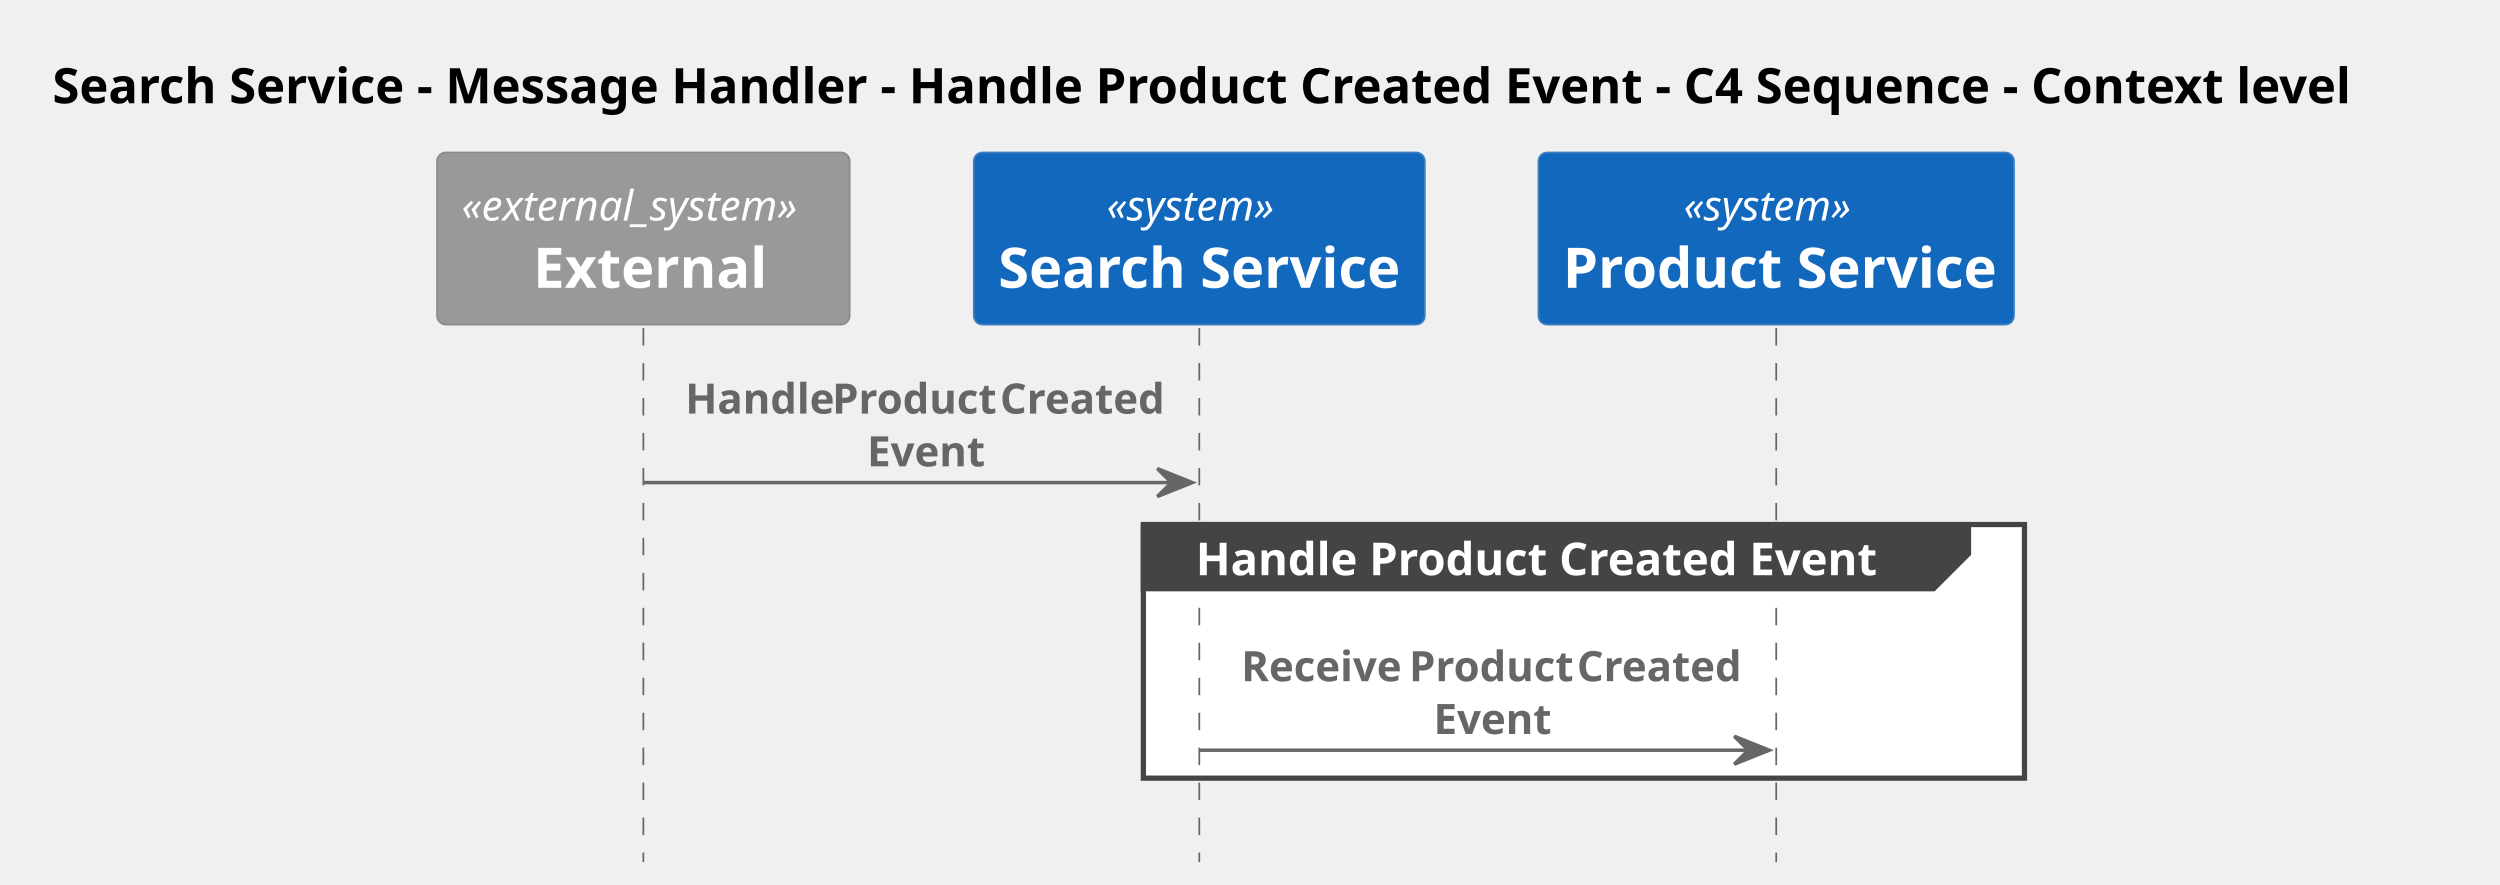
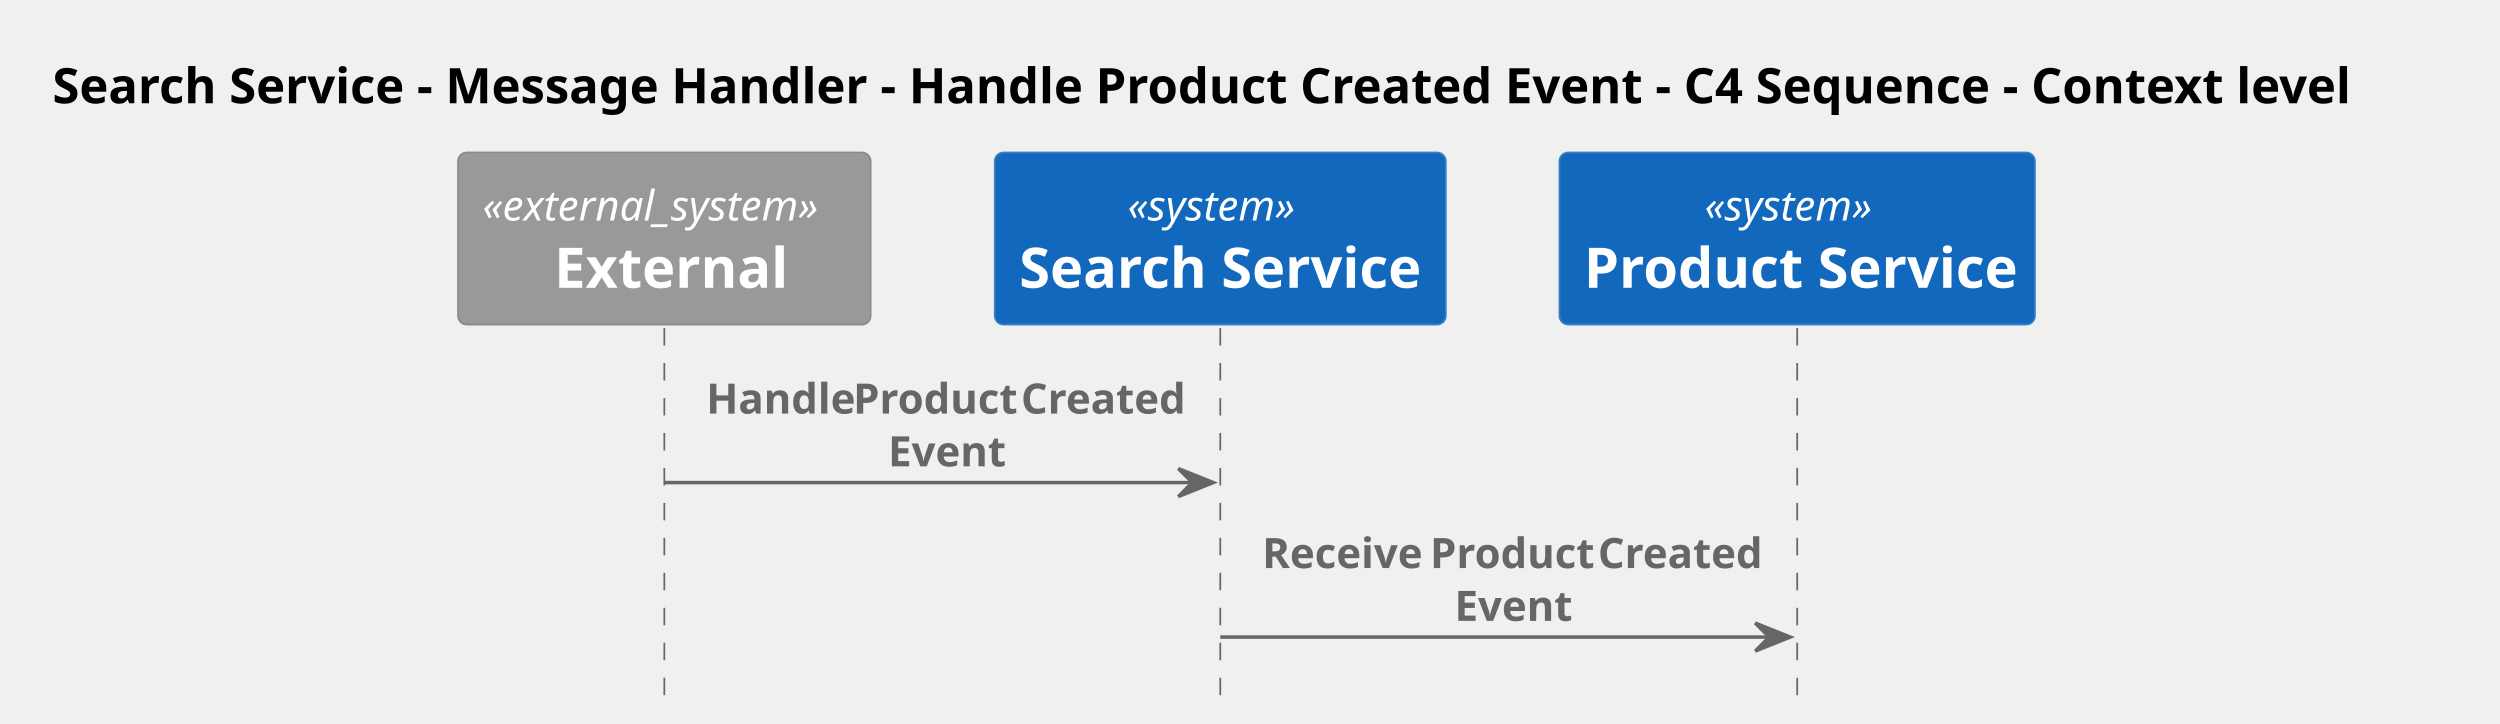
- <svg xmlns="http://www.w3.org/2000/svg" contentStyleType="text/css" height="253px" preserveAspectRatio="none" style="width:715px;height:253px;background:#FFFFFF;" version="1.1" viewBox="0 0 715 253" width="715px" zoomAndPan="magnify">
+ <svg xmlns="http://www.w3.org/2000/svg" contentStyleType="text/css" height="207px" preserveAspectRatio="none" style="width:715px;height:207px;background:#FFFFFF;" version="1.1" viewBox="0 0 715 207" width="715px" zoomAndPan="magnify">
  <defs />
  <g>
    <text fill="#000000" font-family="sans-serif" font-size="14" font-weight="bold" lengthAdjust="spacing" textLength="682" x="15" y="29.533">Search Service - Message Handler - Handle Product Created Event - C4 Sequence - Context level</text>
-     <rect fill="#FFFFFF" height="72.539" style="stroke:#FFFFFF;stroke-width:1.0;" width="252" x="327" y="150.016" />
-     <line style="stroke:#666666;stroke-width:0.5;stroke-dasharray:5.0,5.0;" x1="184" x2="184" y1="93.828" y2="246.555" />
-     <line style="stroke:#666666;stroke-width:0.5;stroke-dasharray:5.0,5.0;" x1="343" x2="343" y1="93.828" y2="246.555" />
-     <line style="stroke:#666666;stroke-width:0.5;stroke-dasharray:5.0,5.0;" x1="508" x2="508" y1="93.828" y2="246.555" />
-     <rect fill="#999999" height="49.219" rx="2.5" ry="2.5" style="stroke:#8A8A8A;stroke-width:0.5;" width="118" x="125" y="43.609" />
-     <text fill="#FFFFFF" font-family="sans-serif" font-size="12" font-style="italic" lengthAdjust="spacing" textLength="104" x="132" y="63.066">«external_system»</text>
-     <text fill="#FFFFFF" font-family="sans-serif" font-size="16" font-weight="bold" lengthAdjust="spacing" textLength="63" x="152.5" y="82.312">External</text>
-     <rect fill="#1168BD" height="49.219" rx="2.5" ry="2.5" style="stroke:#3C7FC0;stroke-width:0.5;" width="129" x="278.5" y="43.609" />
-     <text fill="#FFFFFF" font-family="sans-serif" font-size="12" font-style="italic" lengthAdjust="spacing" textLength="53" x="316.5" y="63.066">«system»</text>
-     <text fill="#FFFFFF" font-family="sans-serif" font-size="16" font-weight="bold" lengthAdjust="spacing" textLength="115" x="285.5" y="82.312">Search Service</text>
-     <rect fill="#1168BD" height="49.219" rx="2.5" ry="2.5" style="stroke:#3C7FC0;stroke-width:0.5;" width="136" x="440" y="43.609" />
-     <text fill="#FFFFFF" font-family="sans-serif" font-size="12" font-style="italic" lengthAdjust="spacing" textLength="53" x="481.5" y="63.066">«system»</text>
-     <text fill="#FFFFFF" font-family="sans-serif" font-size="16" font-weight="bold" lengthAdjust="spacing" textLength="122" x="447" y="82.312">Product Service</text>
-     <polygon fill="#666666" points="331,134.016,341,138.016,331,142.016,335,138.016" style="stroke:#666666;stroke-width:1.0;" />
-     <line style="stroke:#666666;stroke-width:1.0;" x1="184" x2="337" y1="138.016" y2="138.016" />
-     <text fill="#666666" font-family="sans-serif" font-size="12" font-weight="bold" lengthAdjust="spacing" textLength="39" x="196" y="118.285">Handle</text>
-     <text fill="#666666" font-family="sans-serif" font-size="12" font-weight="bold" lengthAdjust="spacing" textLength="3" x="235" y="118.285"> </text>
-     <text fill="#666666" font-family="sans-serif" font-size="12" font-weight="bold" lengthAdjust="spacing" textLength="45" x="238" y="118.285">Product</text>
-     <text fill="#666666" font-family="sans-serif" font-size="12" font-weight="bold" lengthAdjust="spacing" textLength="3" x="283" y="118.285"> </text>
-     <text fill="#666666" font-family="sans-serif" font-size="12" font-weight="bold" lengthAdjust="spacing" textLength="45" x="286" y="118.285">Created</text>
-     <text fill="#666666" font-family="sans-serif" font-size="12" font-weight="bold" lengthAdjust="spacing" textLength="31" x="248" y="133.379">Event</text>
-     <path d="M327,150.016 L563,150.016 L563,158.367 L553,168.367 L327,168.367 L327,150.016 " fill="#444444" style="stroke:#444444;stroke-width:1.5;" />
-     <rect fill="none" height="72.539" style="stroke:#444444;stroke-width:1.5;" width="252" x="327" y="150.016" />
-     <text fill="#FFFFFF" font-family="sans-serif" font-size="13" font-weight="bold" lengthAdjust="spacing" textLength="191" x="342" y="164.511">Handle Product Created Event</text>
-     <polygon fill="#666666" points="496,210.555,506,214.555,496,218.555,500,214.555" style="stroke:#666666;stroke-width:1.0;" />
-     <line style="stroke:#666666;stroke-width:1.0;" x1="343" x2="502" y1="214.555" y2="214.555" />
-     <text fill="#666666" font-family="sans-serif" font-size="12" font-weight="bold" lengthAdjust="spacing" textLength="45" x="355" y="194.824">Receive</text>
-     <text fill="#666666" font-family="sans-serif" font-size="12" font-weight="bold" lengthAdjust="spacing" textLength="3" x="400" y="194.824"> </text>
-     <text fill="#666666" font-family="sans-serif" font-size="12" font-weight="bold" lengthAdjust="spacing" textLength="45" x="403" y="194.824">Product</text>
-     <text fill="#666666" font-family="sans-serif" font-size="12" font-weight="bold" lengthAdjust="spacing" textLength="3" x="448" y="194.824"> </text>
-     <text fill="#666666" font-family="sans-serif" font-size="12" font-weight="bold" lengthAdjust="spacing" textLength="45" x="451" y="194.824">Created</text>
-     <text fill="#666666" font-family="sans-serif" font-size="12" font-weight="bold" lengthAdjust="spacing" textLength="31" x="410" y="209.918">Event</text>
+     <line style="stroke:#666666;stroke-width:0.5;stroke-dasharray:5.0,5.0;" x1="190" x2="190" y1="93.828" y2="200.203" />
+     <line style="stroke:#666666;stroke-width:0.5;stroke-dasharray:5.0,5.0;" x1="349" x2="349" y1="93.828" y2="200.203" />
+     <line style="stroke:#666666;stroke-width:0.5;stroke-dasharray:5.0,5.0;" x1="514" x2="514" y1="93.828" y2="200.203" />
+     <rect fill="#999999" height="49.219" rx="2.5" ry="2.5" style="stroke:#8A8A8A;stroke-width:0.5;" width="118" x="131" y="43.609" />
+     <text fill="#FFFFFF" font-family="sans-serif" font-size="12" font-style="italic" lengthAdjust="spacing" textLength="104" x="138" y="63.066">«external_system»</text>
+     <text fill="#FFFFFF" font-family="sans-serif" font-size="16" font-weight="bold" lengthAdjust="spacing" textLength="63" x="158.5" y="82.312">External</text>
+     <rect fill="#1168BD" height="49.219" rx="2.5" ry="2.5" style="stroke:#3C7FC0;stroke-width:0.5;" width="129" x="284.5" y="43.609" />
+     <text fill="#FFFFFF" font-family="sans-serif" font-size="12" font-style="italic" lengthAdjust="spacing" textLength="53" x="322.5" y="63.066">«system»</text>
+     <text fill="#FFFFFF" font-family="sans-serif" font-size="16" font-weight="bold" lengthAdjust="spacing" textLength="115" x="291.5" y="82.312">Search Service</text>
+     <rect fill="#1168BD" height="49.219" rx="2.5" ry="2.5" style="stroke:#3C7FC0;stroke-width:0.5;" width="136" x="446" y="43.609" />
+     <text fill="#FFFFFF" font-family="sans-serif" font-size="12" font-style="italic" lengthAdjust="spacing" textLength="53" x="487.5" y="63.066">«system»</text>
+     <text fill="#FFFFFF" font-family="sans-serif" font-size="16" font-weight="bold" lengthAdjust="spacing" textLength="122" x="453" y="82.312">Product Service</text>
+     <polygon fill="#666666" points="337,134.016,347,138.016,337,142.016,341,138.016" style="stroke:#666666;stroke-width:1.0;" />
+     <line style="stroke:#666666;stroke-width:1.0;" x1="190" x2="343" y1="138.016" y2="138.016" />
+     <text fill="#666666" font-family="sans-serif" font-size="12" font-weight="bold" lengthAdjust="spacing" textLength="39" x="202" y="118.285">Handle</text>
+     <text fill="#666666" font-family="sans-serif" font-size="12" font-weight="bold" lengthAdjust="spacing" textLength="3" x="241" y="118.285"> </text>
+     <text fill="#666666" font-family="sans-serif" font-size="12" font-weight="bold" lengthAdjust="spacing" textLength="45" x="244" y="118.285">Product</text>
+     <text fill="#666666" font-family="sans-serif" font-size="12" font-weight="bold" lengthAdjust="spacing" textLength="3" x="289" y="118.285"> </text>
+     <text fill="#666666" font-family="sans-serif" font-size="12" font-weight="bold" lengthAdjust="spacing" textLength="45" x="292" y="118.285">Created</text>
+     <text fill="#666666" font-family="sans-serif" font-size="12" font-weight="bold" lengthAdjust="spacing" textLength="31" x="254" y="133.379">Event</text>
+     <polygon fill="#666666" points="502,178.203,512,182.203,502,186.203,506,182.203" style="stroke:#666666;stroke-width:1.0;" />
+     <line style="stroke:#666666;stroke-width:1.0;" x1="349" x2="508" y1="182.203" y2="182.203" />
+     <text fill="#666666" font-family="sans-serif" font-size="12" font-weight="bold" lengthAdjust="spacing" textLength="45" x="361" y="162.473">Receive</text>
+     <text fill="#666666" font-family="sans-serif" font-size="12" font-weight="bold" lengthAdjust="spacing" textLength="3" x="406" y="162.473"> </text>
+     <text fill="#666666" font-family="sans-serif" font-size="12" font-weight="bold" lengthAdjust="spacing" textLength="45" x="409" y="162.473">Product</text>
+     <text fill="#666666" font-family="sans-serif" font-size="12" font-weight="bold" lengthAdjust="spacing" textLength="3" x="454" y="162.473"> </text>
+     <text fill="#666666" font-family="sans-serif" font-size="12" font-weight="bold" lengthAdjust="spacing" textLength="45" x="457" y="162.473">Created</text>
+     <text fill="#666666" font-family="sans-serif" font-size="12" font-weight="bold" lengthAdjust="spacing" textLength="31" x="416" y="177.566">Event</text>
  </g>
</svg>
